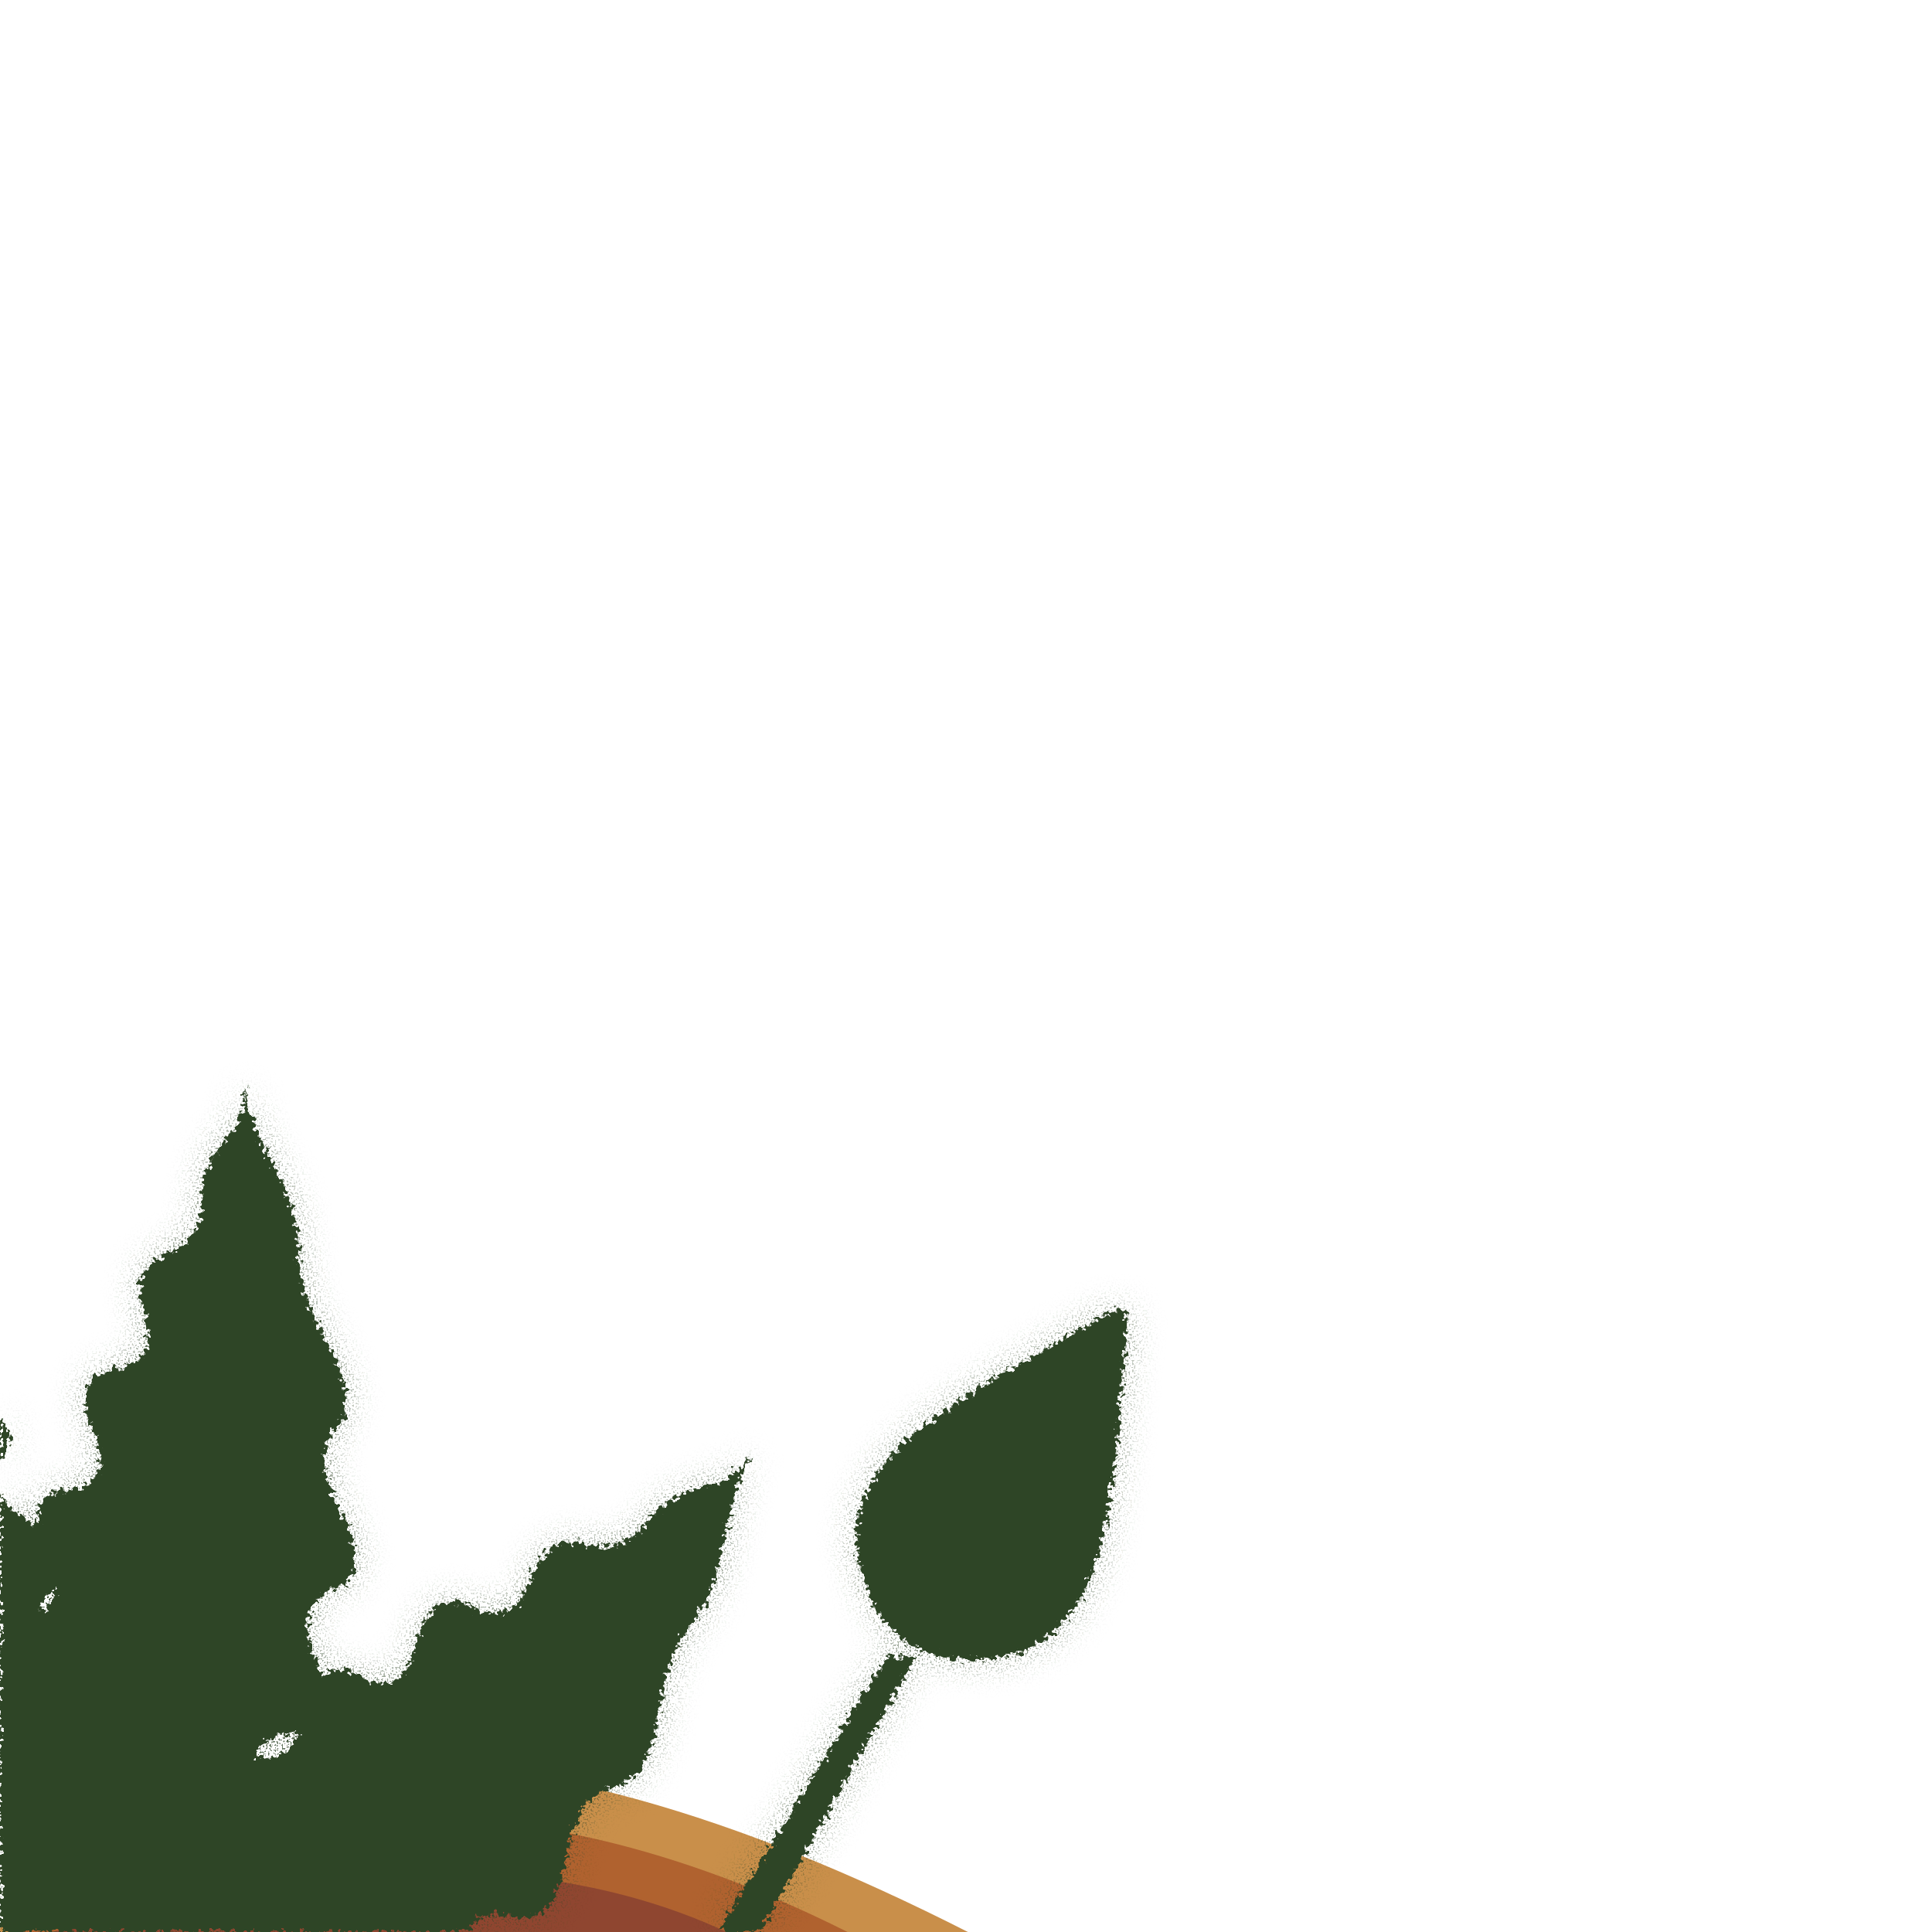
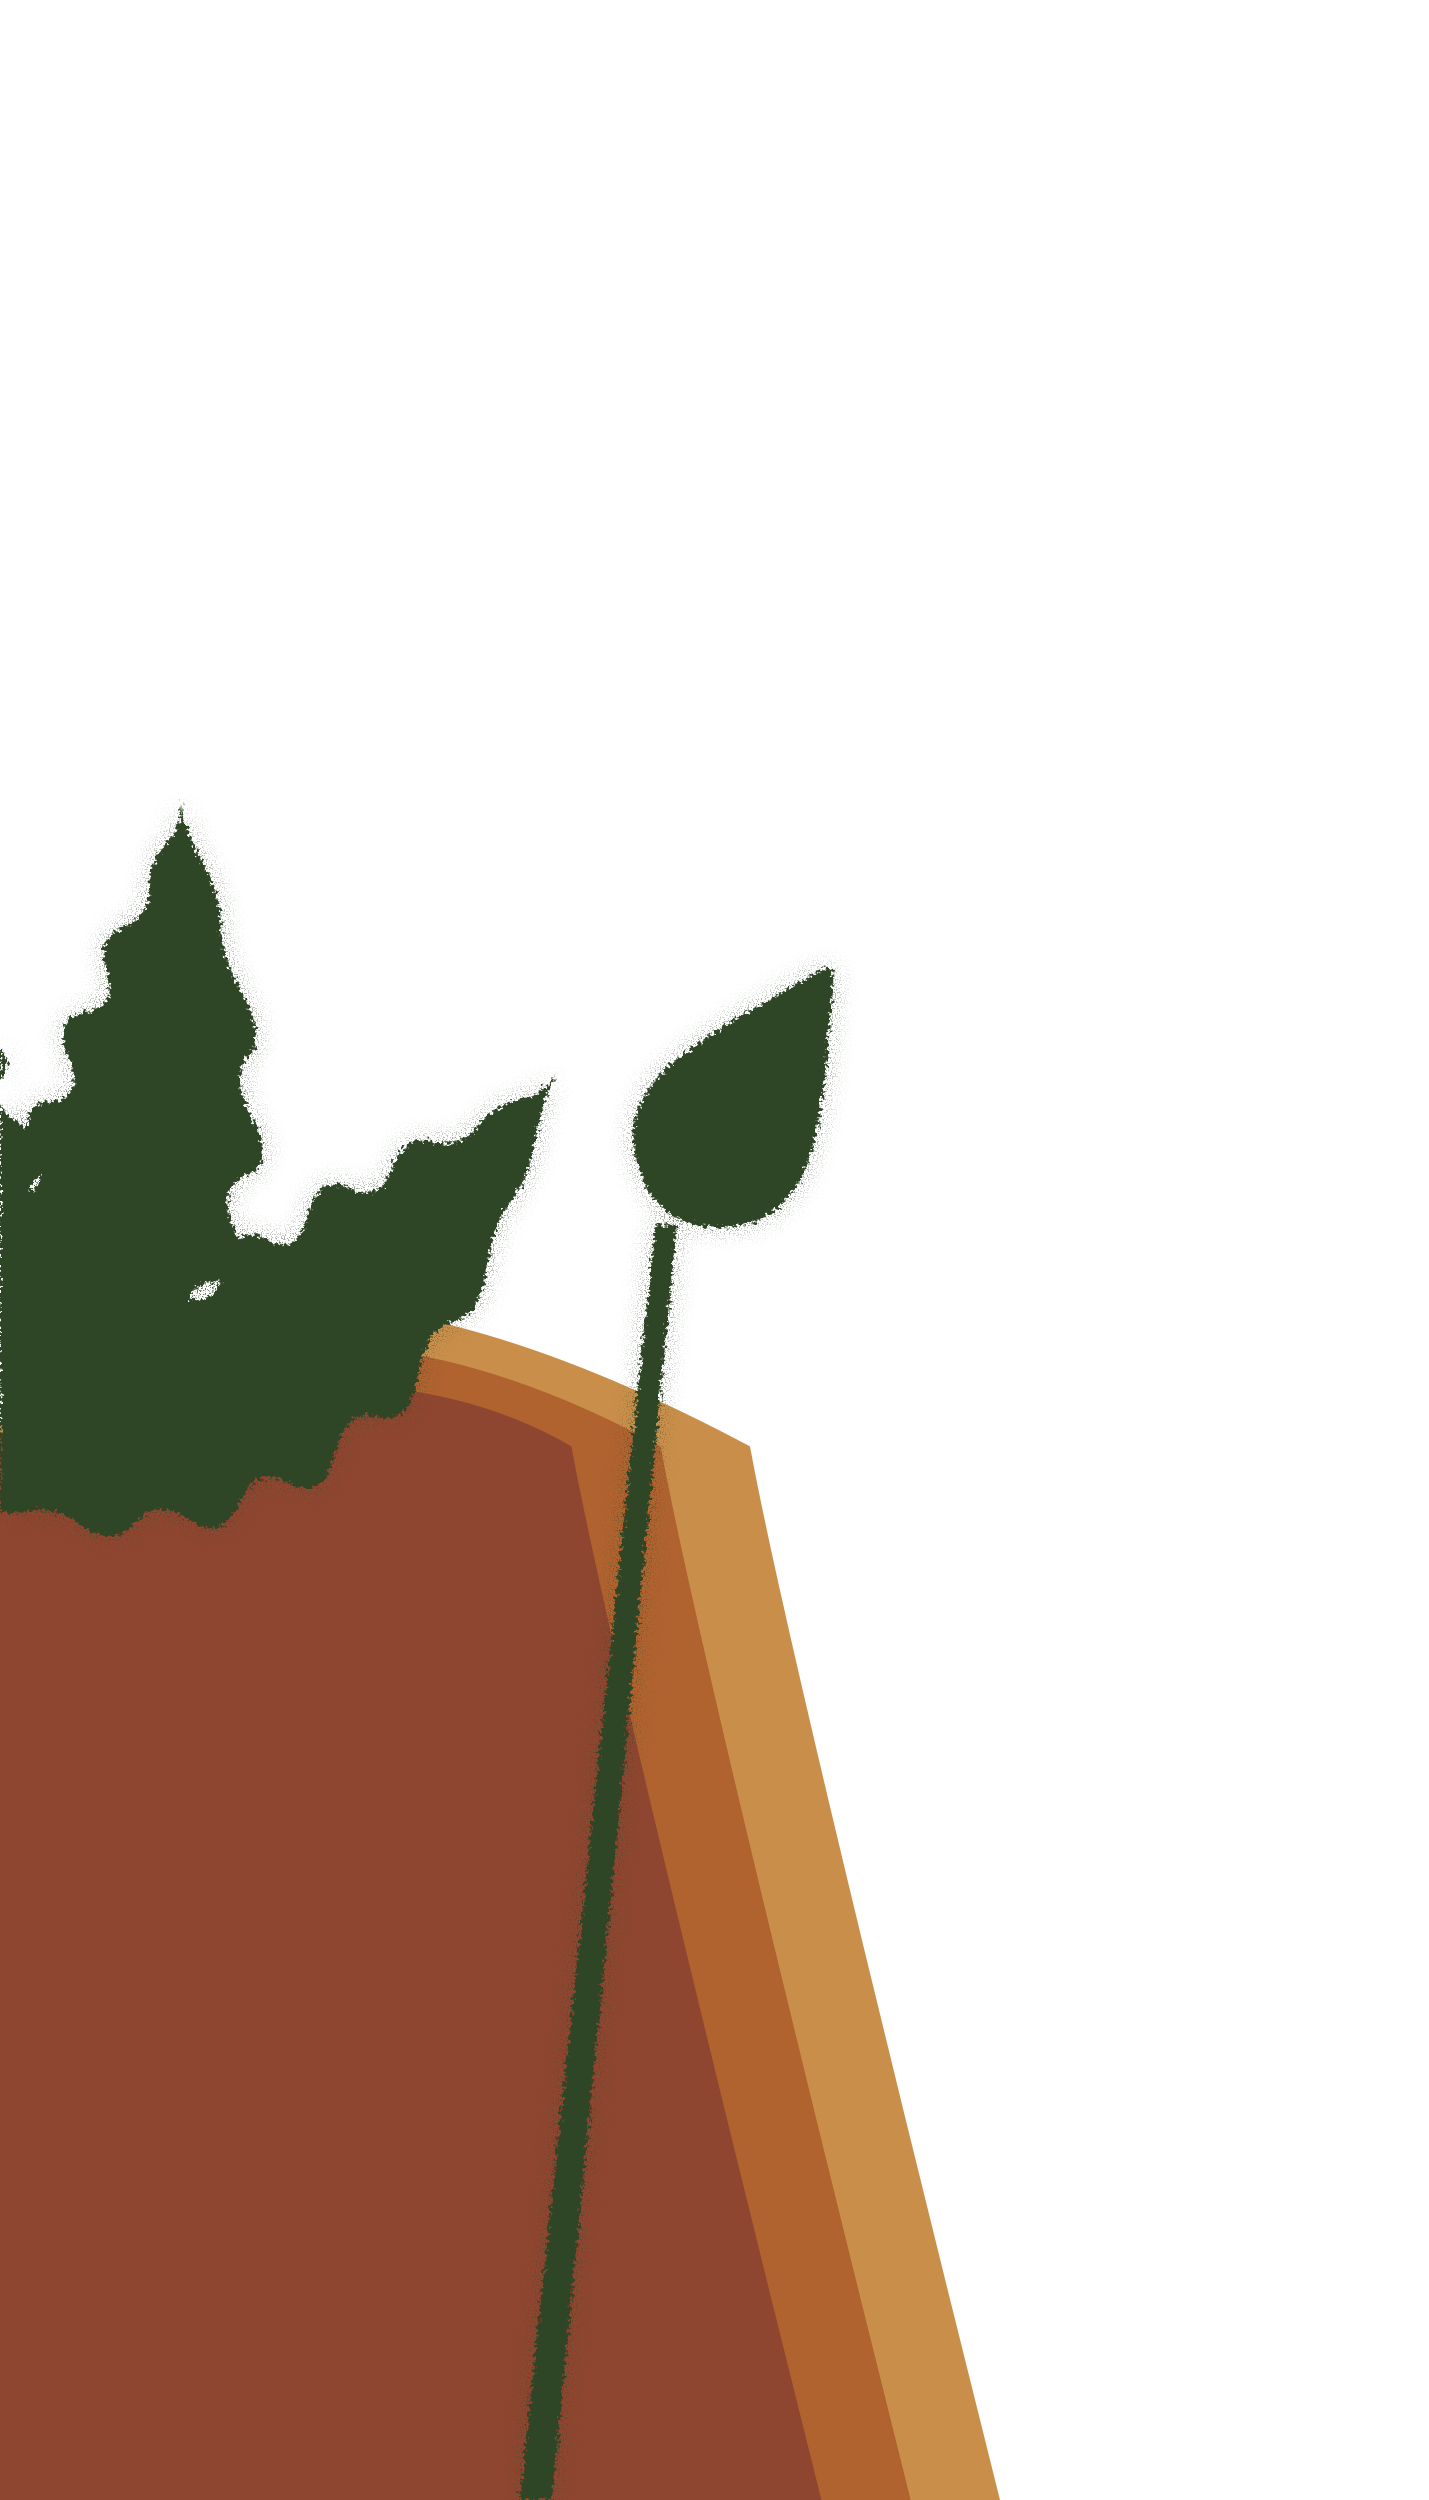
- <svg xmlns="http://www.w3.org/2000/svg" viewBox="0 0 800 800" width="800" height="800" aria-hidden="true">
+ <svg xmlns="http://www.w3.org/2000/svg" viewBox="0 0 800 1400" width="800" height="1400" aria-hidden="true">
  <defs>
    <filter id="f" x="-8%" y="-8%" width="116%" height="116%">
      <feTurbulence type="fractalNoise" baseFrequency="0.5" numOctaves="2" seed="4" result="g" />
      <feDisplacementMap in="SourceGraphic" in2="g" scale="7" xChannelSelector="R" yChannelSelector="G" result="r" />
      <feGaussianBlur in="SourceAlpha" stdDeviation="7" result="h" />
      <feTurbulence type="fractalNoise" baseFrequency="1.4" numOctaves="1" seed="9" result="d" />
      <feColorMatrix in="d" type="matrix" values="0 0 0 0 0  0 0 0 0 0  0 0 0 0 0  0 0 0 10 -5.4" result="m" />
      <feComposite in="h" in2="m" operator="in" result="s" />
      <feFlood flood-color="#2f4426" />
      <feComposite in2="s" operator="in" result="p" />
      <feMerge>
        <feMergeNode in="p" />
        <feMergeNode in="r" />
      </feMerge>
    </filter>
  </defs>
-   <path d="M-10,810 Q120,650 420,810Z" fill="#c98f4a" />
-   <path d="M-10,810 Q160,695 370,810Z" fill="#b0622f" />
-   <path d="M-10,810 Q200,740 320,810Z" fill="#8f4630" />
+   <path d="M-10,1400 L-10,810 Q120,650 420,810 Q440,920 560,1400Z" fill="#c98f4a" />
+   <path d="M-10,1400 L-10,810 Q160,695 370,810 Q390,920 510,1400Z" fill="#b0622f" />
+   <path d="M-10,1400 L-10,810 Q200,740 320,810 Q340,920 460,1400Z" fill="#8f4630" />
  <g filter="url(#f)">
-     <path d="M-30.0,830.0 Q-30.0,830.0 -30.0,830.0 Q-30.0,830.0 -14.2,840.1 Q1.5,850.2 15.5,846.4 Q29.5,842.5 46.7,854.8 Q63.8,867.0 75.8,852.7 Q87.8,838.3 106.0,851.1 Q124.2,863.9 133.8,842.0 Q143.3,820.0 161.8,830.5 Q180.2,841.0 187.3,814.4 Q194.3,787.8 211.7,793.1 Q229.1,798.4 234.2,770.3 Q239.2,742.2 253.9,739.9 Q268.5,737.7 272.5,711.0 Q276.6,684.3 286.4,672.2 Q296.3,660.2 300.2,636.9 Q304.1,613.6 312.4,600.1 Q320.6,586.5 328.1,572.3 Q335.7,558.1 353.1,579.4 Q370.5,600.7 353.1,579.4 Q335.7,558.1 328.1,572.3 Q320.6,586.5 312.4,600.1 Q304.1,613.6 290.3,616.1 Q276.5,618.6 267.3,630.9 Q258.2,643.2 242.1,639.4 Q225.9,635.6 219.3,654.7 Q212.7,673.7 195.5,665.4 Q178.3,657.1 172.5,680.6 Q166.6,704.1 149.6,694.1 Q132.5,684.1 126.1,709.4 Q119.7,734.7 103.6,726.0 Q87.5,717.2 79.5,741.5 Q71.5,765.7 56.7,761.0 Q41.9,756.3 31.8,776.5 Q21.7,796.7 8.0,798.9 Q-5.6,801.2 -17.8,815.6 Q-30.0,830.0 -30.0,830.0Z M-30.0,830.0 Q-30.0,830.0 -30.0,830.0 Q-30.0,830.0 -11.5,828.7 Q7.0,827.4 15.6,816.1 Q24.2,804.7 45.1,804.3 Q66.0,804.0 66.7,785.5 Q67.4,767.0 89.6,766.4 Q111.7,765.8 105.9,742.9 Q100.1,719.9 121.0,717.3 Q141.9,714.7 131.4,689.5 Q120.8,664.3 137.8,658.3 Q154.8,652.3 141.7,627.1 Q128.7,601.9 139.0,591.6 Q149.2,581.2 136.2,557.8 Q123.3,534.4 123.8,519.1 Q124.4,503.9 113.5,483.3 Q102.5,462.7 100.9,447.2 Q99.2,431.7 96.7,416.1 Q94.1,400.6 120.4,406.9 Q146.6,413.2 120.4,406.9 Q94.1,400.6 96.7,416.1 Q99.2,431.7 100.9,447.2 Q102.5,462.7 93.0,472.7 Q83.4,482.8 83.6,497.8 Q83.8,512.8 68.7,519.3 Q53.5,525.7 59.9,544.6 Q66.2,563.5 47.5,567.0 Q28.8,570.5 38.5,592.5 Q48.1,614.5 28.6,616.6 Q9.0,618.6 19.3,642.4 Q29.7,666.2 11.7,668.7 Q-6.3,671.2 2.1,695.1 Q10.6,719.1 -3.9,724.1 Q-18.4,729.1 -14.1,751.0 Q-9.7,773.0 -19.1,782.9 Q-28.4,792.7 -29.2,811.4 Q-30.0,830.0 -30.0,830.0Z M-30.0,830.0 Q-30.0,830.0 -30.0,830.0 Q-30.0,830.0 -16.2,818.5 Q-2.3,807.0 -2.3,793.4 Q-2.4,779.9 14.1,767.6 Q30.5,755.4 19.9,741.0 Q9.3,726.5 26.7,713.4 Q44.1,700.2 25.7,686.1 Q7.3,672.0 22.6,658.0 Q37.8,644.0 14.5,631.0 Q-8.9,618.1 1.2,603.7 Q11.3,589.3 -13.9,577.8 Q-39.2,566.3 -37.0,552.5 Q-34.7,538.7 -58.8,528.6 Q-82.9,518.4 -91.2,506.5 Q-99.5,494.7 -120.2,485.5 Q-140.9,476.3 -151.0,465.6 Q-161.1,454.8 -172.0,444.5 Q-182.9,434.2 -159.4,423.9 Q-136.0,413.5 -159.4,423.9 Q-182.9,434.2 -172.0,444.5 Q-161.1,454.8 -151.0,465.6 Q-140.9,476.3 -142.9,489.5 Q-144.9,502.7 -136.1,513.9 Q-127.3,525.1 -135.9,538.8 Q-144.5,552.4 -128.4,563.0 Q-112.3,573.6 -125.3,587.0 Q-138.4,600.4 -117.7,611.4 Q-97.0,622.4 -111.6,635.2 Q-126.1,648.0 -103.7,660.0 Q-81.2,672.0 -94.2,684.1 Q-107.2,696.3 -86.0,709.5 Q-64.9,722.8 -73.5,734.8 Q-82.1,746.8 -65.3,761.0 Q-48.6,775.2 -50.0,788.0 Q-51.5,800.7 -40.7,815.4 Q-30.0,830.0 -30.0,830.0Z M291.0,810.0 L367.0,686.2 L379.0,686.2 L309.0,810.0Z M361.7,663.5 Q373.0,686.2 398.5,687.1 Q423.9,688.0 437.2,674.9 Q450.5,661.8 455.6,640.4 Q460.7,618.9 462.9,592.5 Q465.0,566.1 466.8,551.8 Q468.6,537.5 456.3,545.0 Q444.0,552.6 420.9,565.5 Q397.7,578.5 380.4,592.1 Q363.0,605.6 356.7,623.2 Q350.3,640.8 361.7,663.5Z" fill="#2f4426" />
+     <path d="M-30.0,830.0 Q-30.0,830.0 -30.0,830.0 Q-30.0,830.0 -14.2,840.1 Q1.5,850.2 15.5,846.4 Q29.5,842.5 46.7,854.8 Q63.8,867.0 75.8,852.7 Q87.8,838.3 106.0,851.1 Q124.2,863.9 133.8,842.0 Q143.3,820.0 161.8,830.5 Q180.2,841.0 187.3,814.4 Q194.3,787.8 211.7,793.1 Q229.1,798.4 234.2,770.3 Q239.2,742.2 253.9,739.9 Q268.5,737.7 272.5,711.0 Q276.6,684.3 286.4,672.2 Q296.3,660.2 300.2,636.9 Q304.1,613.6 312.4,600.1 Q320.6,586.5 328.1,572.3 Q335.7,558.1 353.1,579.4 Q370.5,600.7 353.1,579.4 Q335.7,558.1 328.1,572.3 Q320.6,586.5 312.4,600.1 Q304.1,613.6 290.3,616.1 Q276.5,618.6 267.3,630.9 Q258.2,643.2 242.1,639.4 Q225.9,635.6 219.3,654.7 Q212.7,673.7 195.5,665.4 Q178.3,657.1 172.5,680.6 Q166.6,704.1 149.6,694.1 Q132.5,684.1 126.1,709.4 Q119.7,734.7 103.6,726.0 Q87.5,717.2 79.5,741.5 Q71.5,765.7 56.7,761.0 Q41.9,756.3 31.8,776.5 Q21.7,796.7 8.0,798.9 Q-5.6,801.2 -17.8,815.6 Q-30.0,830.0 -30.0,830.0Z M-30.0,830.0 Q-30.0,830.0 -30.0,830.0 Q-30.0,830.0 -11.5,828.7 Q7.0,827.4 15.6,816.1 Q24.2,804.7 45.1,804.3 Q66.0,804.0 66.7,785.5 Q67.4,767.0 89.6,766.4 Q111.7,765.8 105.9,742.9 Q100.1,719.9 121.0,717.3 Q141.9,714.7 131.4,689.5 Q120.8,664.3 137.8,658.3 Q154.8,652.3 141.7,627.1 Q128.7,601.9 139.0,591.6 Q149.2,581.2 136.2,557.8 Q123.3,534.4 123.8,519.1 Q124.4,503.9 113.5,483.3 Q102.5,462.7 100.9,447.2 Q99.2,431.7 96.7,416.1 Q94.1,400.6 120.4,406.9 Q146.6,413.2 120.4,406.9 Q94.1,400.6 96.7,416.1 Q99.2,431.7 100.9,447.2 Q102.5,462.7 93.0,472.7 Q83.4,482.8 83.6,497.8 Q83.8,512.8 68.7,519.3 Q53.5,525.7 59.9,544.6 Q66.2,563.5 47.5,567.0 Q28.8,570.5 38.5,592.5 Q48.1,614.5 28.6,616.6 Q9.0,618.6 19.3,642.4 Q29.7,666.2 11.7,668.7 Q-6.3,671.2 2.1,695.1 Q10.6,719.1 -3.9,724.1 Q-18.4,729.1 -14.1,751.0 Q-9.7,773.0 -19.1,782.9 Q-28.4,792.7 -29.2,811.4 Q-30.0,830.0 -30.0,830.0Z M-30.0,830.0 Q-30.0,830.0 -30.0,830.0 Q-30.0,830.0 -16.2,818.5 Q-2.3,807.0 -2.3,793.4 Q-2.4,779.9 14.1,767.6 Q30.5,755.4 19.9,741.0 Q9.3,726.5 26.7,713.4 Q44.1,700.2 25.7,686.1 Q7.3,672.0 22.6,658.0 Q37.8,644.0 14.5,631.0 Q-8.9,618.1 1.2,603.7 Q11.3,589.3 -13.9,577.8 Q-39.2,566.3 -37.0,552.5 Q-34.7,538.7 -58.8,528.6 Q-82.9,518.4 -91.2,506.5 Q-99.5,494.7 -120.2,485.5 Q-140.9,476.3 -151.0,465.6 Q-161.1,454.8 -172.0,444.5 Q-182.9,434.2 -159.4,423.9 Q-136.0,413.5 -159.4,423.9 Q-182.9,434.2 -172.0,444.5 Q-161.1,454.8 -151.0,465.6 Q-140.9,476.3 -142.9,489.5 Q-144.9,502.7 -136.1,513.9 Q-127.3,525.1 -135.9,538.8 Q-144.5,552.4 -128.4,563.0 Q-112.3,573.6 -125.3,587.0 Q-138.4,600.4 -117.7,611.4 Q-97.0,622.4 -111.6,635.2 Q-126.1,648.0 -103.7,660.0 Q-81.2,672.0 -94.2,684.1 Q-107.2,696.3 -86.0,709.5 Q-64.9,722.8 -73.5,734.8 Q-82.1,746.8 -65.3,761.0 Q-48.6,775.2 -50.0,788.0 Q-51.5,800.7 -40.7,815.4 Q-30.0,830.0 -30.0,830.0Z M291.0,1400.0 L367.0,686.2 L379.0,686.2 L309.0,1400.0Z M361.7,663.5 Q373.0,686.2 398.5,687.1 Q423.9,688.0 437.2,674.9 Q450.5,661.8 455.6,640.4 Q460.7,618.9 462.9,592.5 Q465.0,566.1 466.8,551.8 Q468.6,537.5 456.3,545.0 Q444.0,552.6 420.9,565.5 Q397.7,578.5 380.4,592.1 Q363.0,605.6 356.7,623.2 Q350.3,640.8 361.7,663.5Z" fill="#2f4426" />
  </g>
</svg>
